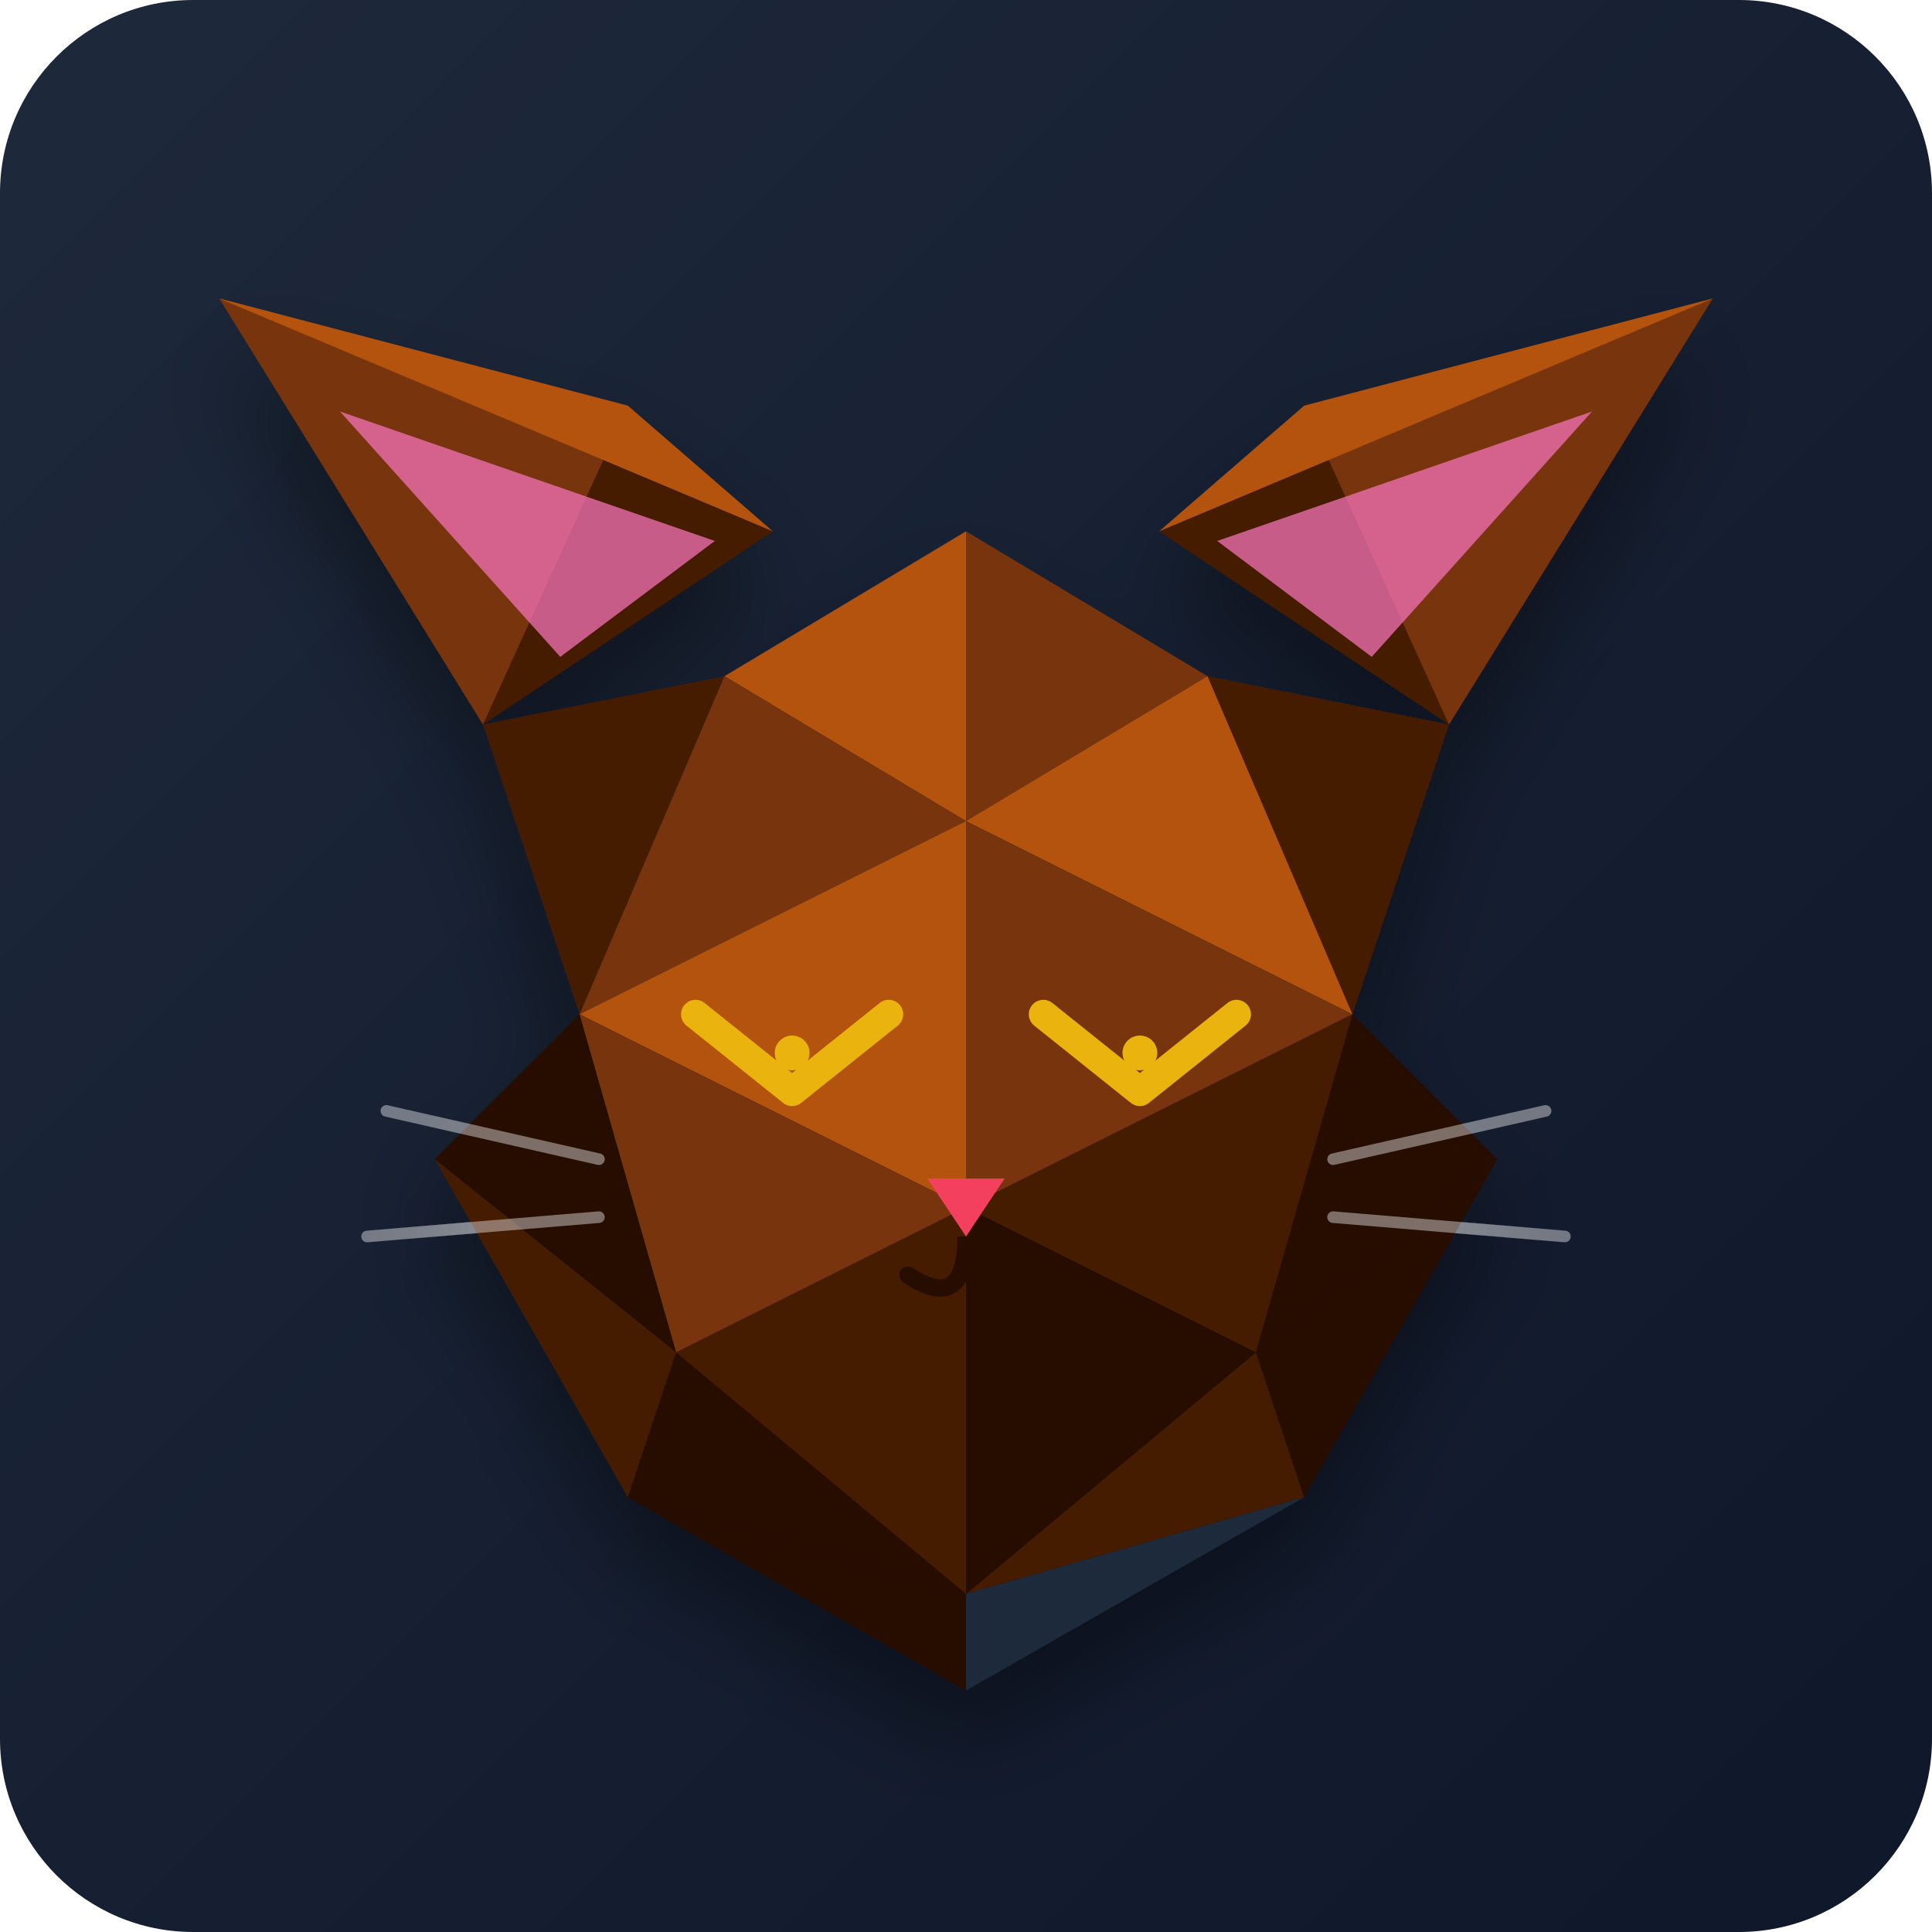
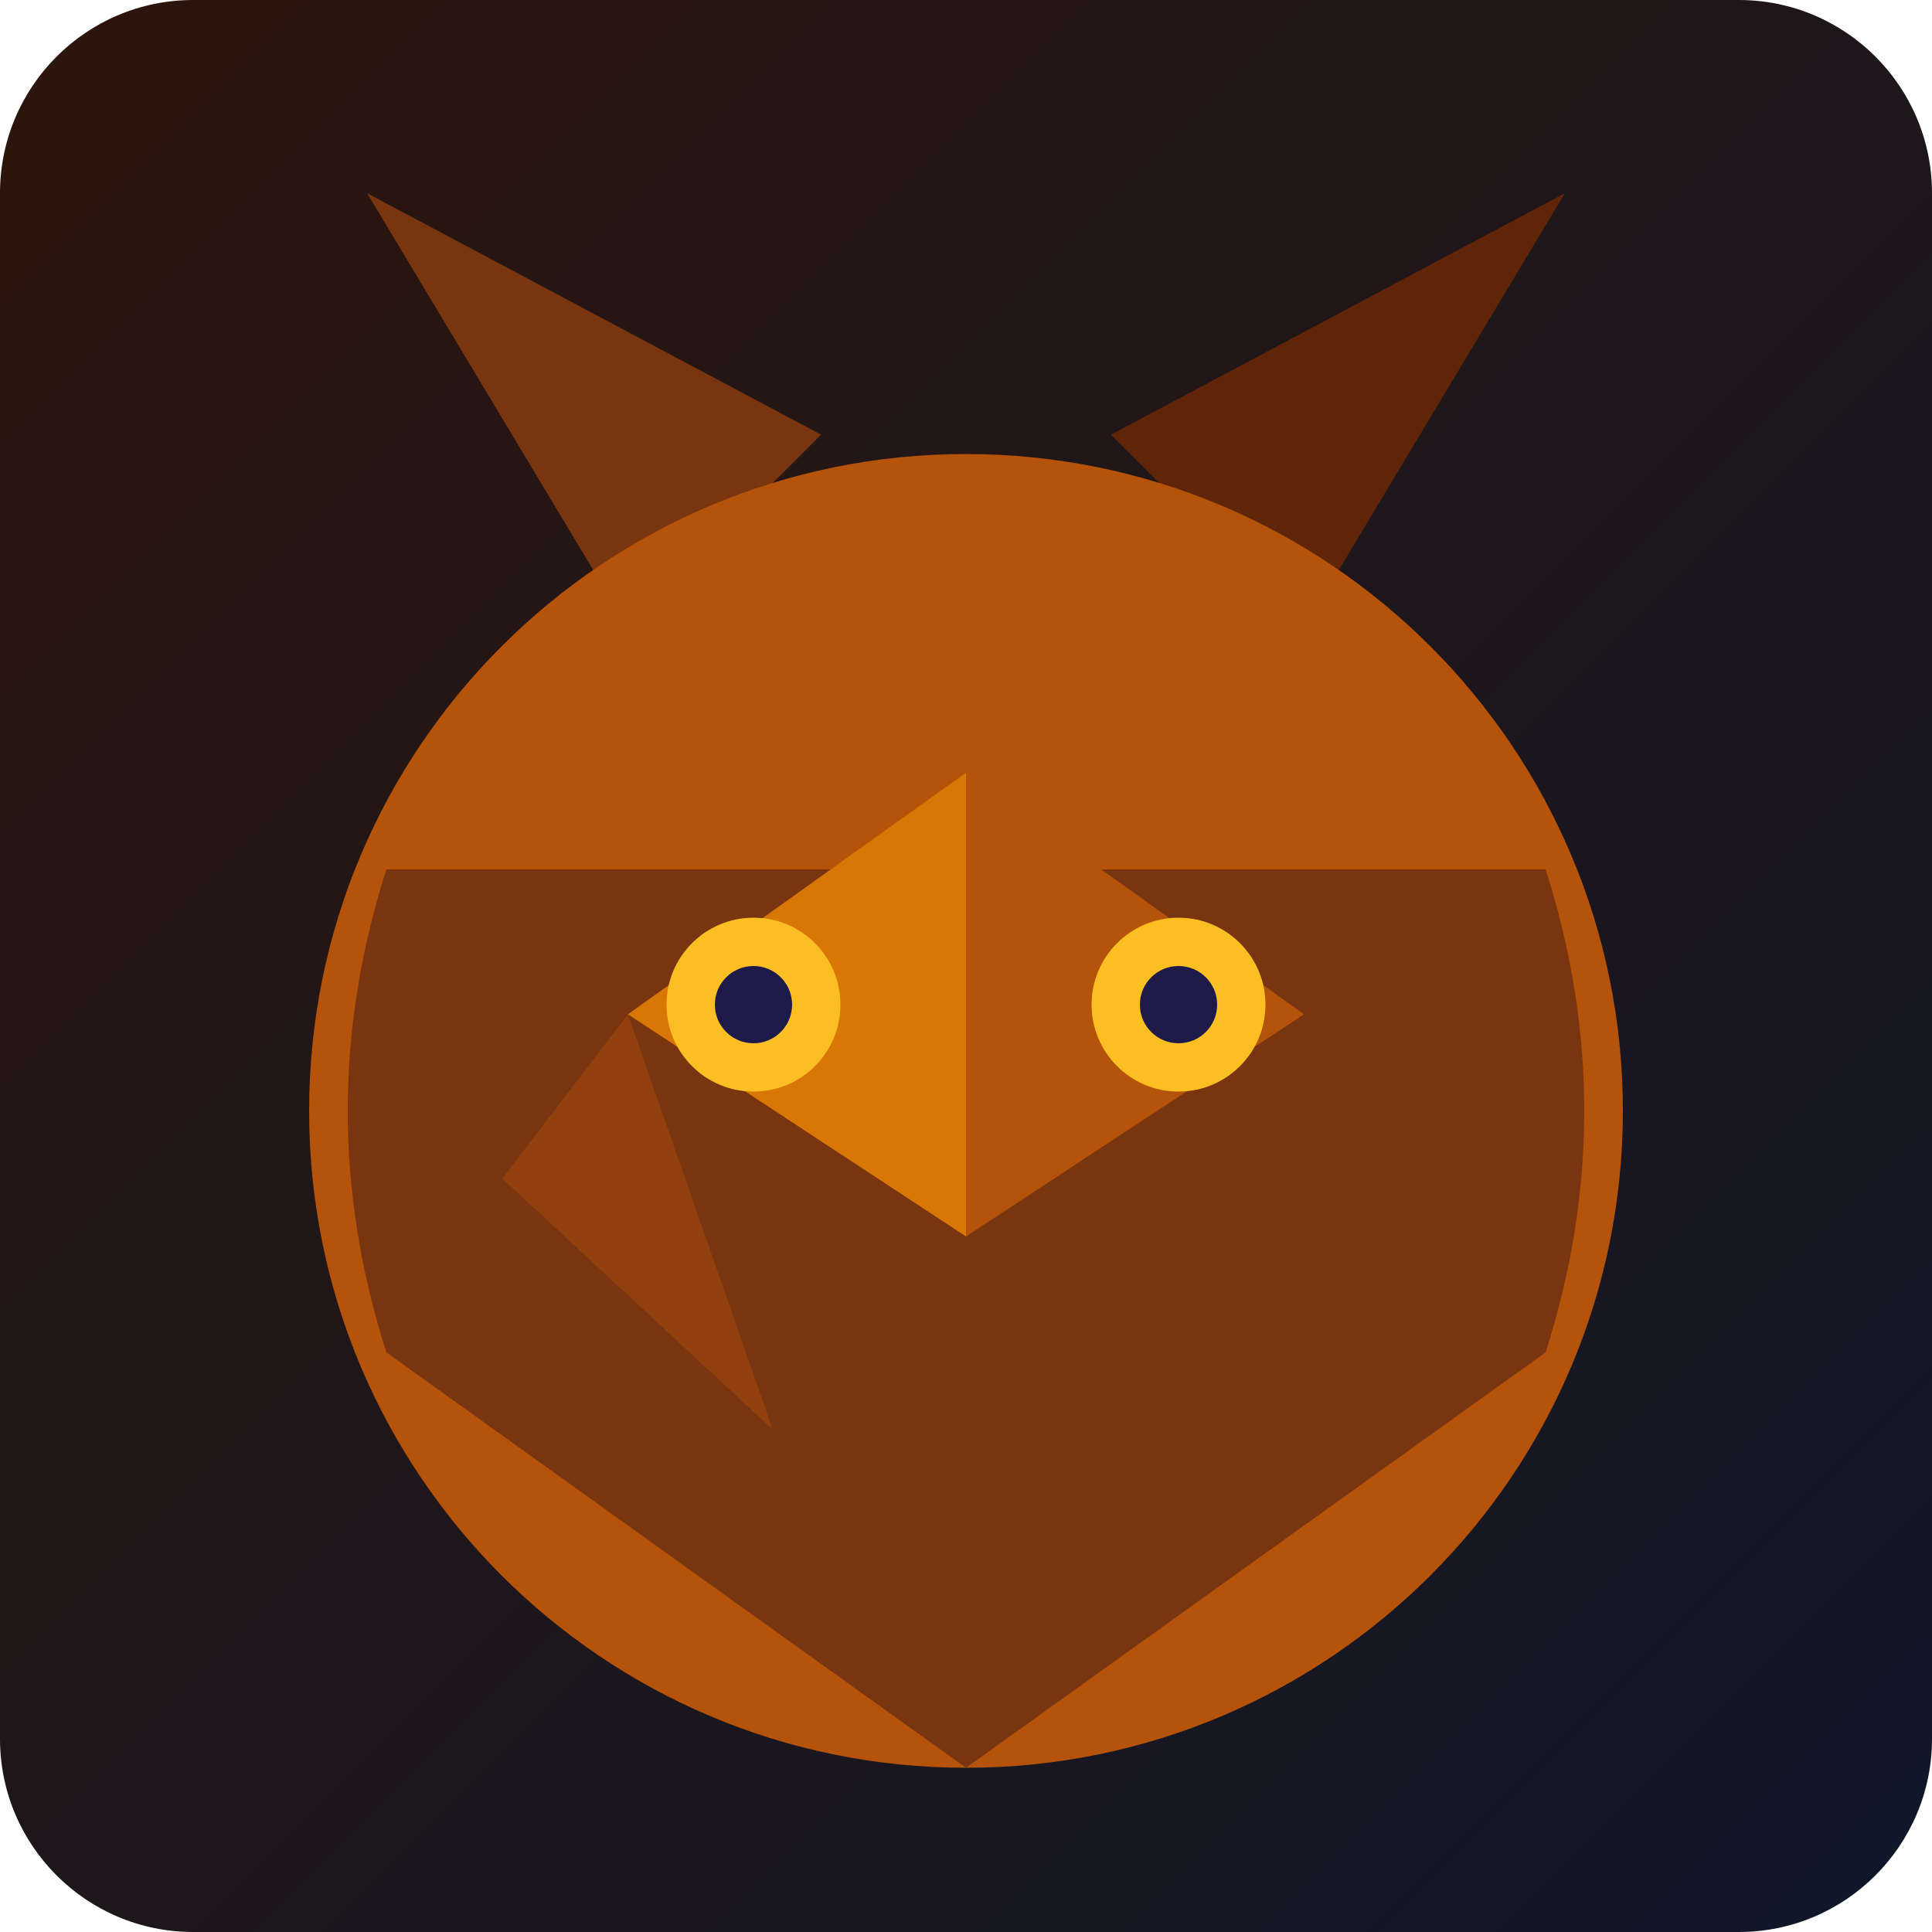
<svg xmlns="http://www.w3.org/2000/svg" viewBox="0 0 200 200" width="100%" height="100%">
  <defs>
-     <linearGradient id="grad-bg-19_suphalak" x1="0%" y1="0%" x2="100%" y2="100%">
-       <stop offset="0%" stop-color="#1e293b" />
+     <linearGradient id="bg_supb" x1="0" y1="0" x2="1" y2="1">
+       <stop offset="0%" stop-color="#2d150b" />
      <stop offset="100%" stop-color="#0f172a" />
    </linearGradient>
-     <filter id="glow-19_suphalak" x="-20%" y="-20%" width="140%" height="140%">
-       <feDropShadow dx="0" dy="6" stdDeviation="5" flood-color="rgba(0,0,0,0.4)" />
-     </filter>
  </defs>
-   <rect width="200" height="200" rx="20" fill="url(#grad-bg-19_suphalak)" />
-   <g filter="url(#glow-19_suphalak)">
-     <polygon points="50,75 22.7,30.9 80,55" fill="#451a03" />
-     <polygon points="50,75 22.7,30.9 65,42" fill="#78350f" />
-     <polygon points="65,42 22.7,30.9 80,55" fill="#b45309" />
-     <polygon points="58,68 35.2,42.6 74,56" fill="#f472b6" opacity="0.75" />
-     <polygon points="150,75 177.3,30.9 120,55" fill="#451a03" />
-     <polygon points="150,75 177.3,30.9 135,42" fill="#78350f" />
-     <polygon points="135,42 177.3,30.9 120,55" fill="#b45309" />
-     <polygon points="142,68 164.8,42.6 126,56" fill="#f472b6" opacity="0.75" />
-     <polygon points="100,55 75,70 100,85" fill="#b45309" />
-     <polygon points="100,55 125,70 100,85" fill="#78350f" />
-     <polygon points="75,70 50,75 60,105" fill="#451a03" />
-     <polygon points="75,70 60,105 100,85" fill="#78350f" />
-     <polygon points="125,70 150,75 140,105" fill="#451a03" />
-     <polygon points="125,70 140,105 100,85" fill="#b45309" />
-     <polygon points="60,105 45,120 70,140" fill="#270e02" />
-     <polygon points="60,105 100,85 100,125" fill="#b45309" />
-     <polygon points="60,105 70,140 100,125" fill="#78350f" />
-     <polygon points="140,105 155,120 130,140" fill="#270e02" />
-     <polygon points="140,105 100,85 100,125" fill="#78350f" />
-     <polygon points="140,105 130,140 100,125" fill="#451a03" />
-     <polygon points="70,140 45,120 65,155" fill="#451a03" />
-     <polygon points="70,140 65,155 100,165" fill="#270e02" />
-     <polygon points="70,140 100,125 100,165" fill="#451a03" />
-     <polygon points="130,140 155,120 135,155" fill="#270e02" />
-     <polygon points="130,140 135,155 100,165" fill="#451a03" />
-     <polygon points="130,140 100,125 100,165" fill="#270e02" />
-     <polygon points="65,155 100,165 100,175" fill="#270e02" />
-     <polygon points="135,155 100,165 100,175" fill="#1e293b" />
-     <path d="M 72 105 L 82 113 L 92 105" stroke="#eab308" stroke-width="3" stroke-linecap="round" stroke-linejoin="round" fill="none" />
-     <circle cx="82" cy="109" r="1.8" fill="#eab308" />
-     <path d="M 108 105 L 118 113 L 128 105" stroke="#eab308" stroke-width="3" stroke-linecap="round" stroke-linejoin="round" fill="none" />
-     <circle cx="118" cy="109" r="1.8" fill="#eab308" />
-     <polygon points="96,122 104,122 100,128" fill="#f43f5e" />
-     <path d="M 94 132 Q 100 136 100 128 Q 100 136 106 132" stroke="#270e02" stroke-width="1.8" fill="none" stroke-linecap="round" />
-     <line x1="62" y1="120" x2="40" y2="115" stroke="rgba(255,255,255,0.4)" stroke-width="1.2" stroke-linecap="round" />
-     <line x1="62" y1="126" x2="38" y2="128" stroke="rgba(255,255,255,0.4)" stroke-width="1.2" stroke-linecap="round" />
-     <line x1="138" y1="120" x2="160" y2="115" stroke="rgba(255,255,255,0.4)" stroke-width="1.2" stroke-linecap="round" />
-     <line x1="138" y1="126" x2="162" y2="128" stroke="rgba(255,255,255,0.4)" stroke-width="1.2" stroke-linecap="round" />
-   </g>
+   <rect width="200" height="200" rx="20" fill="url(#bg_supb)" />
+   <polygon points="65,65 38,20 85,45" fill="#78350f" />
+   <polygon points="135,65 162,20 115,45" fill="#602509" />
+   <circle cx="100" cy="115" r="68" fill="#b45309" />
+   <path d="M 40,90 Q 32,115 40,140 L 100,183 L 160,140 Q 168,115 160,90 Z" fill="#78350f" />
+   <polygon points="100,80 65,105 100,128" fill="#d97706" />
+   <polygon points="100,80 135,105 100,128" fill="#b45309" />
+   <polygon points="65,105 52,122 80,148" fill="#92400e" />
+   <polygon points="135,105 148,122 120,148" fill="#78350f" />
+   <circle cx="78" cy="104" r="9" fill="#fbbf24" />
+   <circle cx="78" cy="104" r="4" fill="#1e1b4b" />
+   <circle cx="122" cy="104" r="9" fill="#fbbf24" />
+   <circle cx="122" cy="104" r="4" fill="#1e1b4b" />
</svg>
